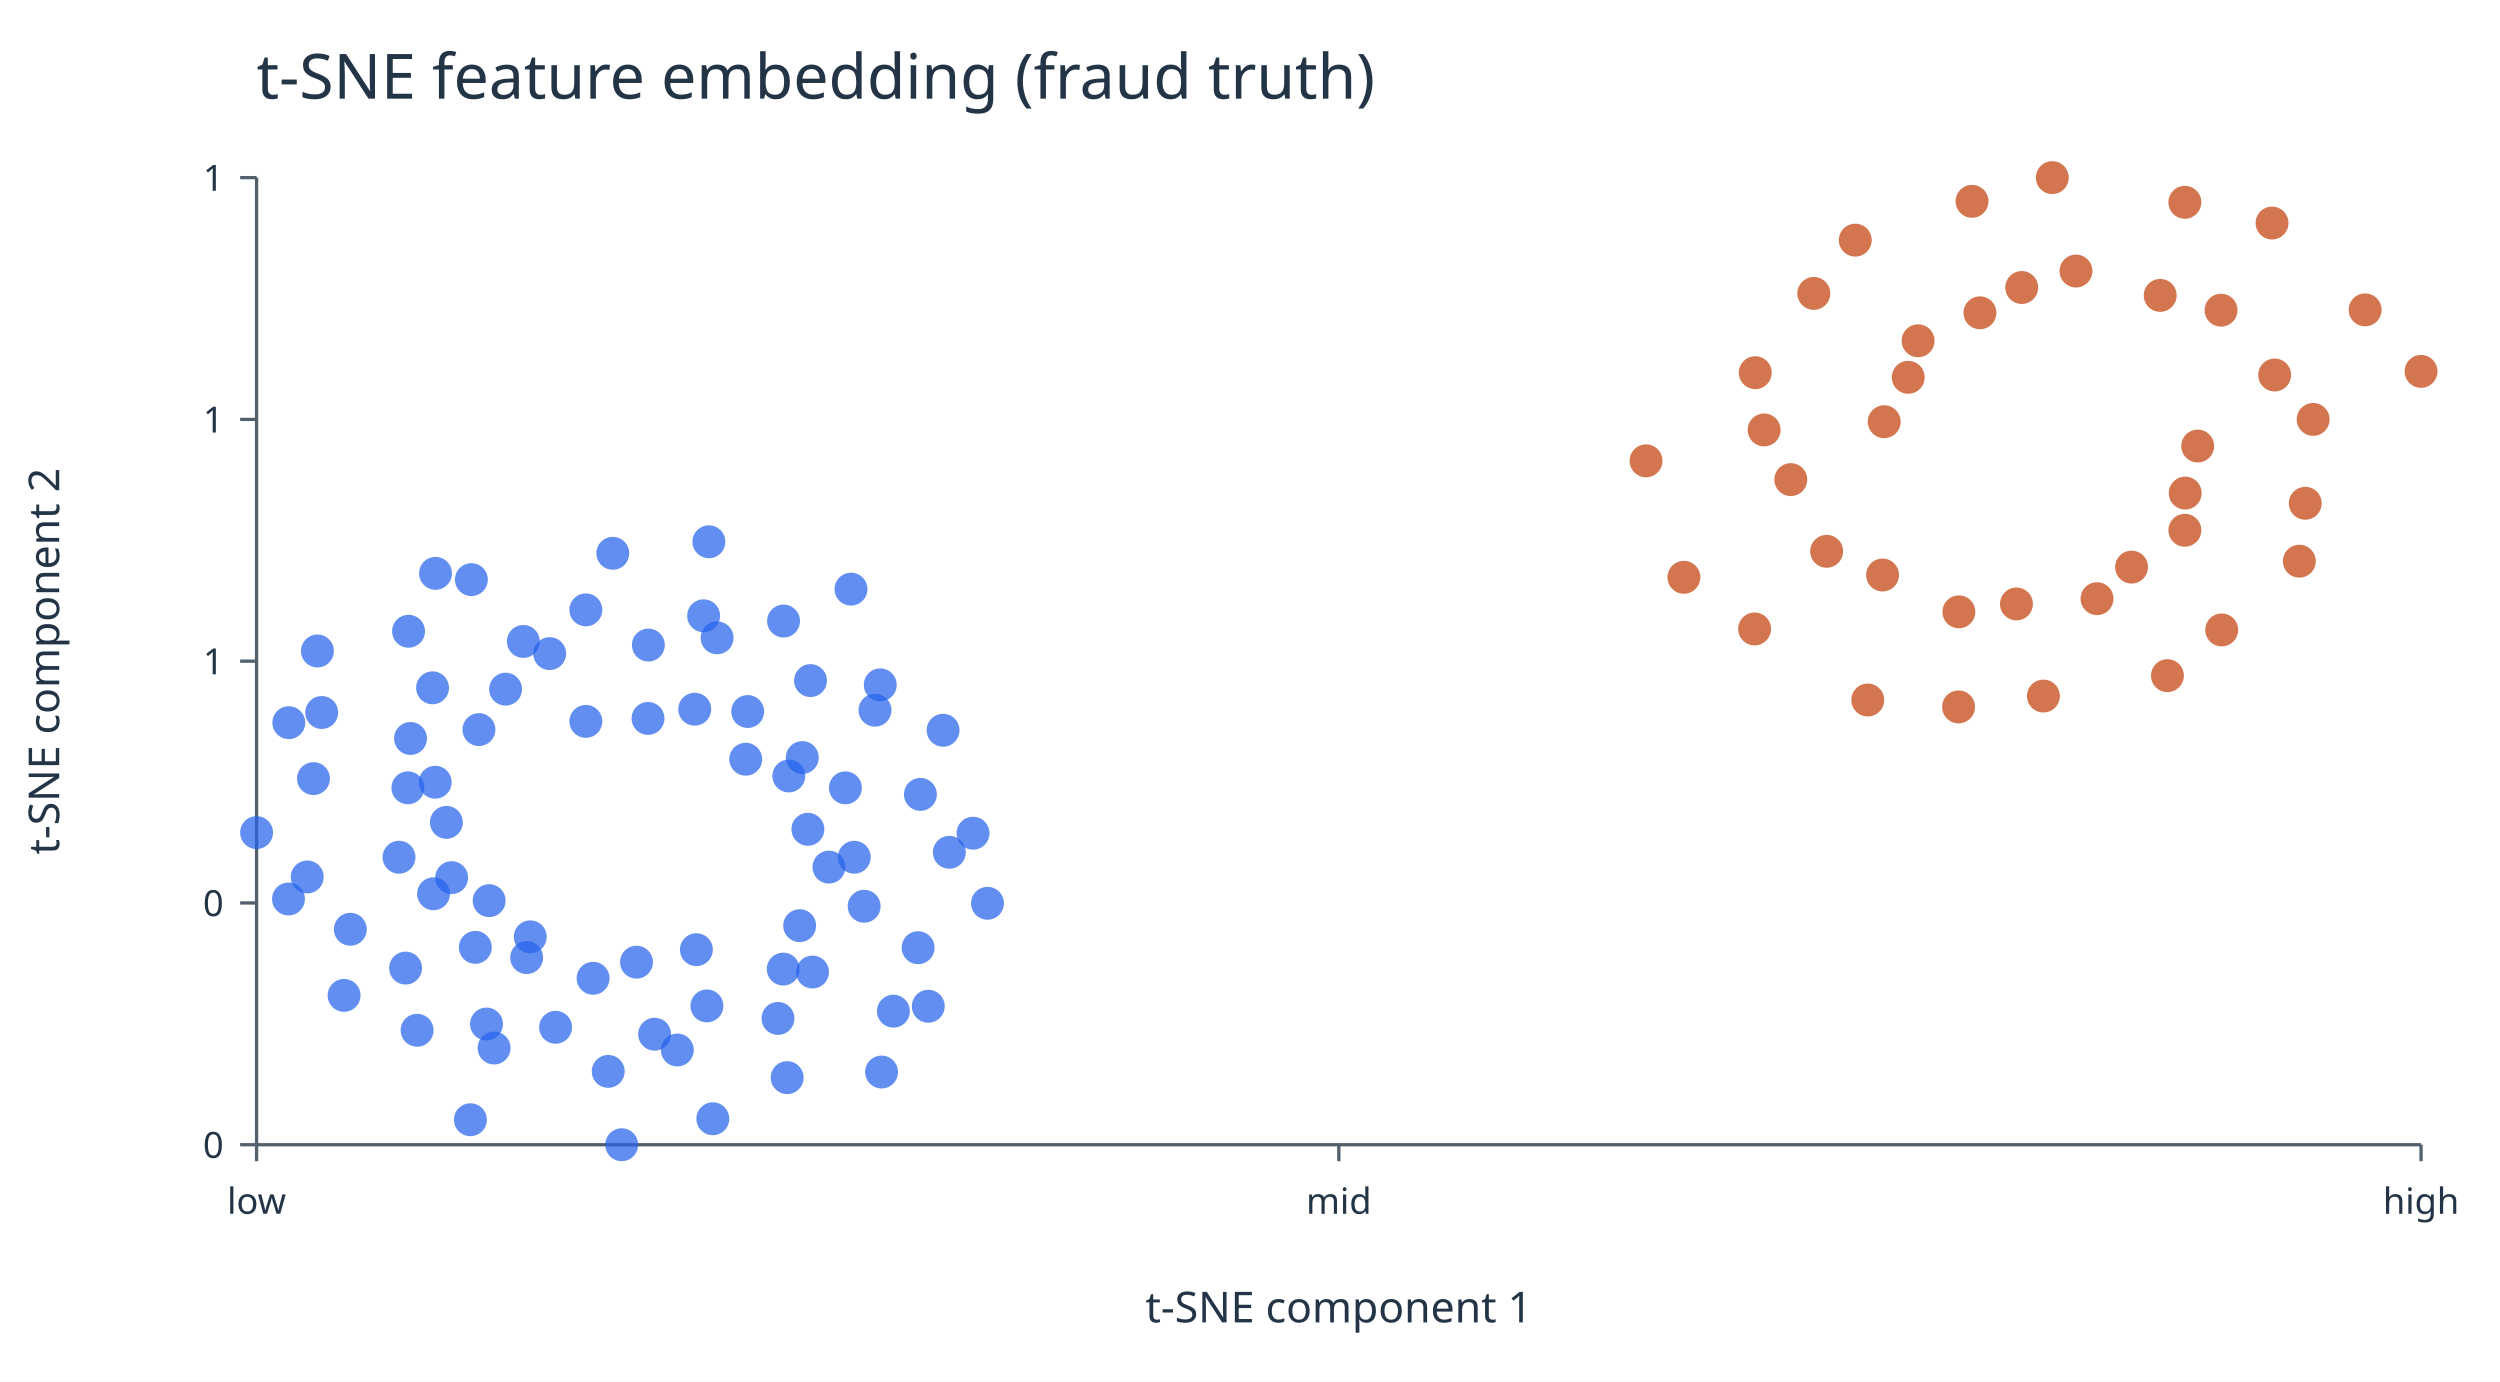
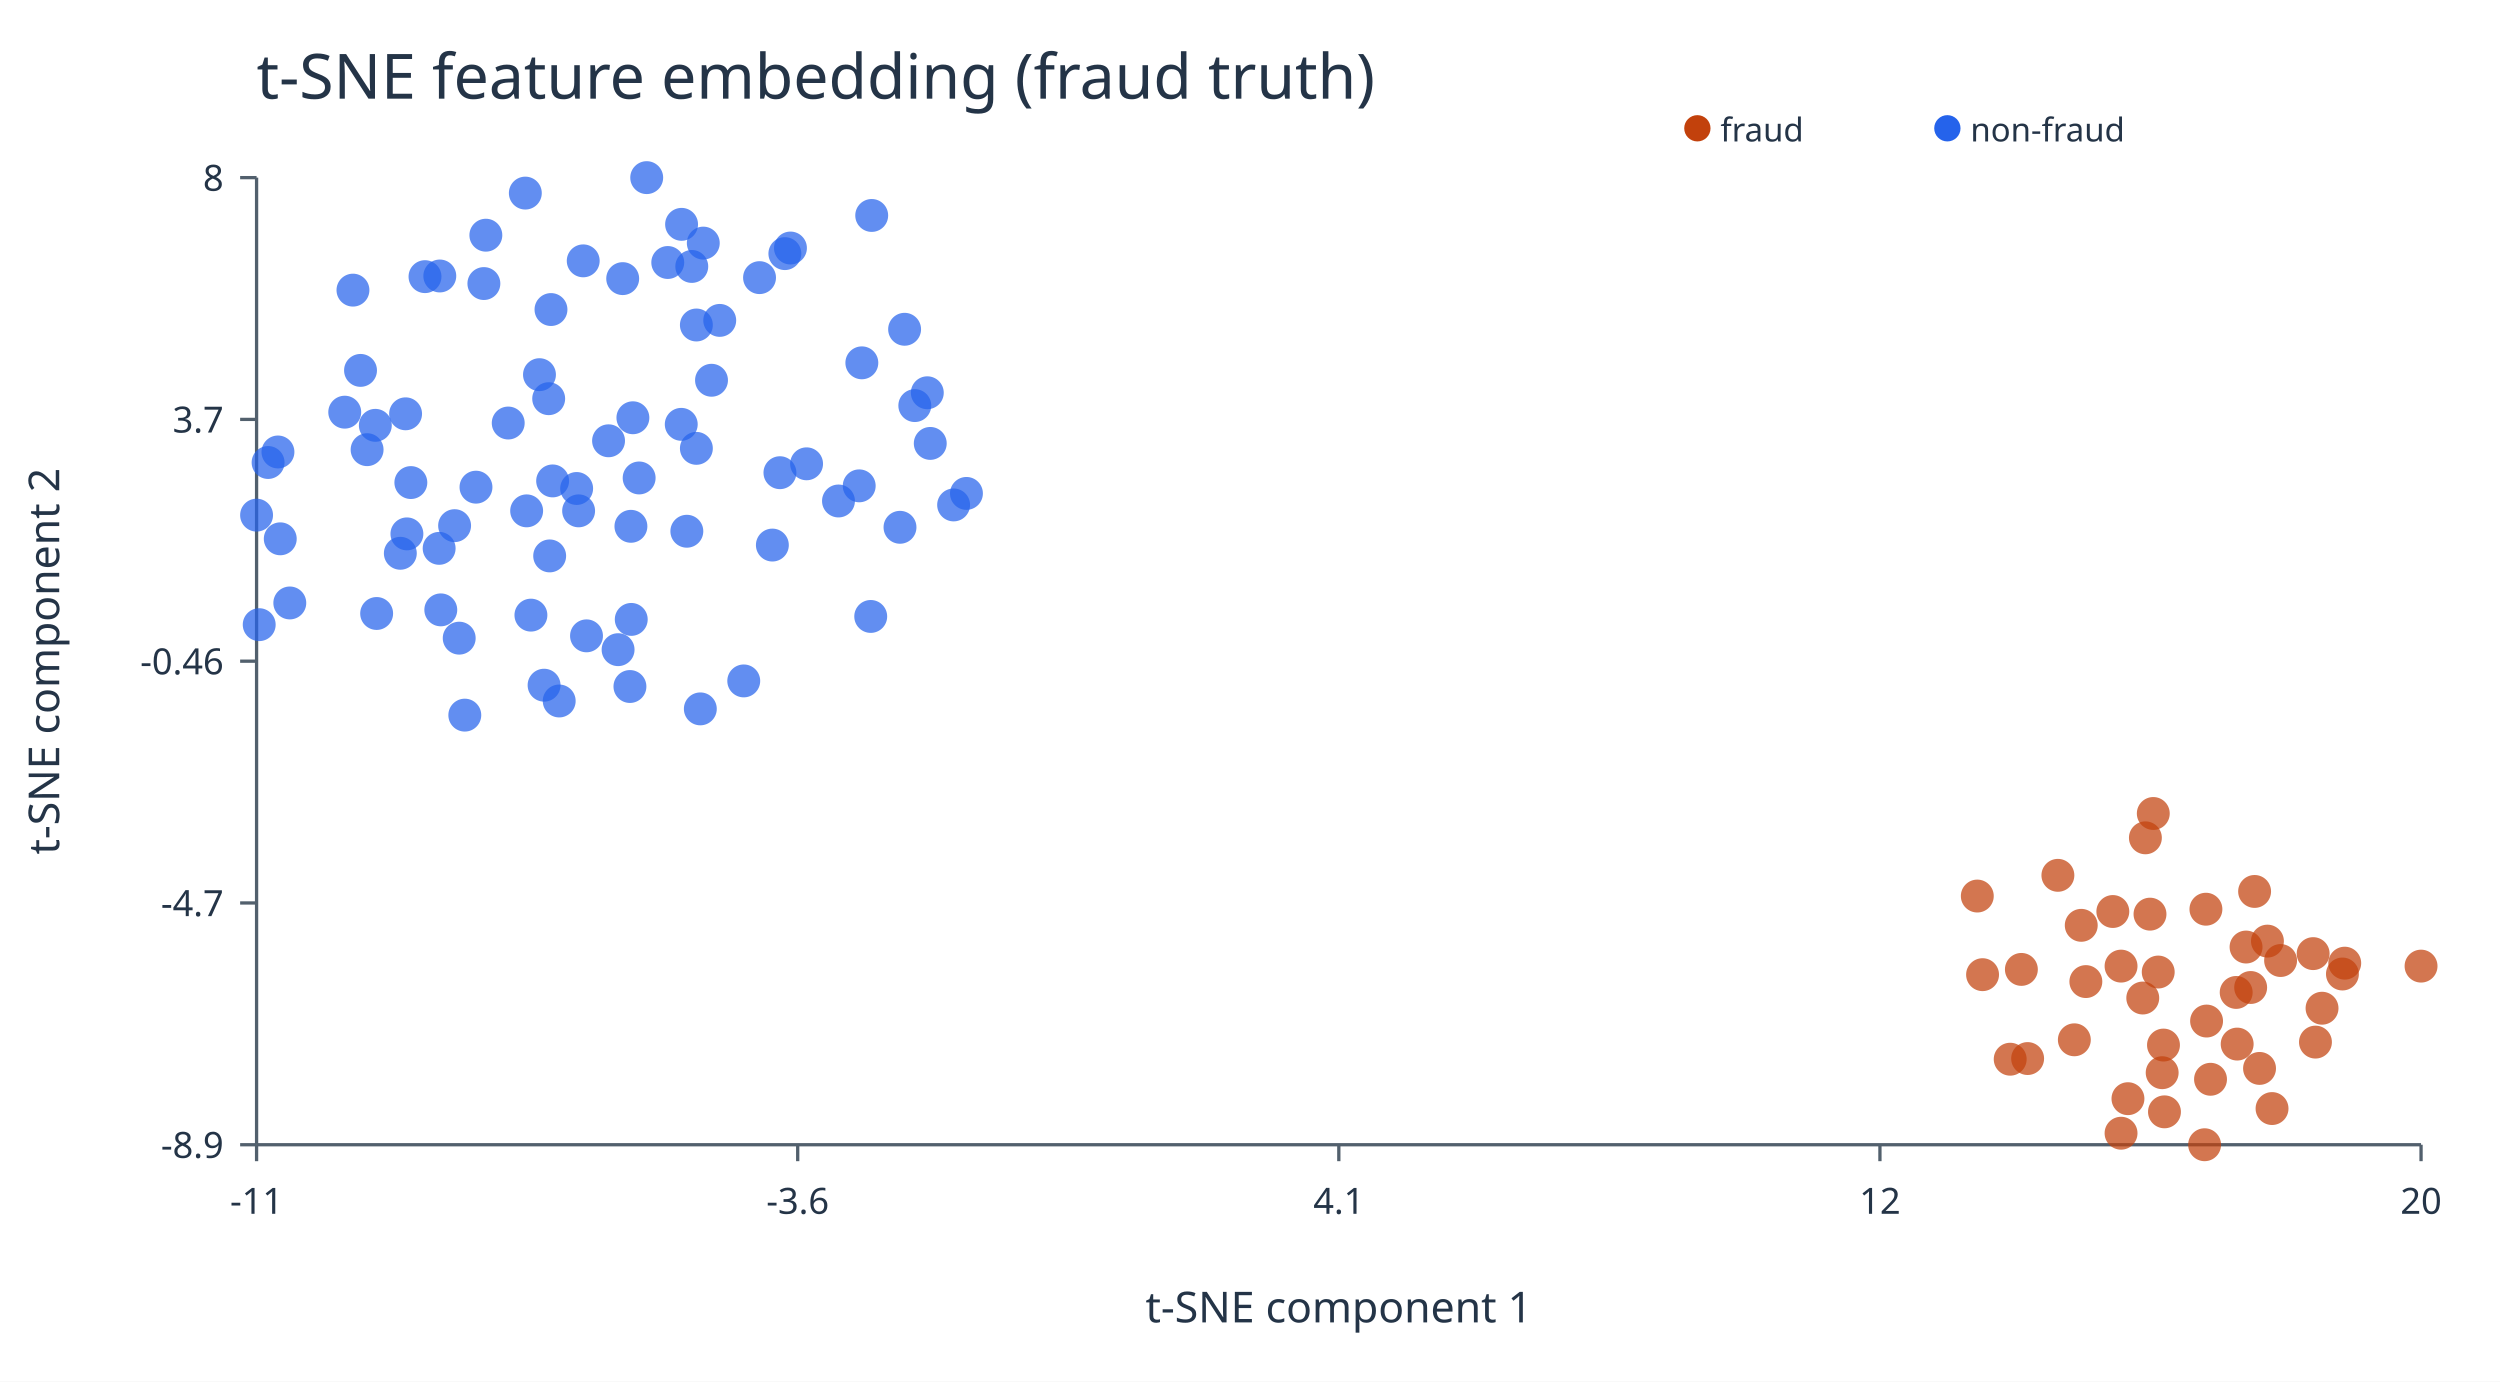
<svg xmlns="http://www.w3.org/2000/svg" viewBox="0 0 760 420">
  <rect width="100%" height="100%" fill="#ffffff" />
  <text x="78.0" y="30.0" font-family="sans-serif" font-size="19" text-anchor="start" fill="#243447">t-SNE feature embedding (fraud truth)</text>
  <line x1="78" y1="54" x2="78" y2="348" stroke="#52606d" />
  <line x1="78" y1="348" x2="736" y2="348" stroke="#52606d" />
  <text x="407.0" y="402.0" font-family="sans-serif" font-size="13" text-anchor="middle" fill="#243447">t-SNE component 1</text>
  <text x="18" y="201.0" font-family="sans-serif" font-size="13" text-anchor="middle" transform="rotate(-90 18 201.0)" fill="#243447">t-SNE component 2</text>
  <line x1="78.0" y1="348" x2="78.0" y2="353" stroke="#52606d" />
-   <text x="78.0" y="369.0" font-family="sans-serif" font-size="11" text-anchor="middle" fill="#243447">low</text>
+   <text x="78.0" y="369.0" font-family="sans-serif" font-size="11" text-anchor="middle" fill="#243447">-11</text>
+   <line x1="73" y1="348.0" x2="78" y2="348.0" stroke="#52606d" />
+   <text x="68.0" y="352.0" font-family="sans-serif" font-size="11" text-anchor="end" fill="#243447">-8.9</text>
+   <line x1="242.5" y1="348" x2="242.5" y2="353" stroke="#52606d" />
+   <text x="242.5" y="369.0" font-family="sans-serif" font-size="11" text-anchor="middle" fill="#243447">-3.6</text>
+   <line x1="73" y1="274.5" x2="78" y2="274.5" stroke="#52606d" />
+   <text x="68.0" y="278.5" font-family="sans-serif" font-size="11" text-anchor="end" fill="#243447">-4.7</text>
  <line x1="407.0" y1="348" x2="407.0" y2="353" stroke="#52606d" />
-   <text x="407.0" y="369.0" font-family="sans-serif" font-size="11" text-anchor="middle" fill="#243447">mid</text>
+   <text x="407.0" y="369.0" font-family="sans-serif" font-size="11" text-anchor="middle" fill="#243447">4.1</text>
+   <line x1="73" y1="201.0" x2="78" y2="201.0" stroke="#52606d" />
+   <text x="68.0" y="205.0" font-family="sans-serif" font-size="11" text-anchor="end" fill="#243447">-0.46</text>
+   <line x1="571.5" y1="348" x2="571.5" y2="353" stroke="#52606d" />
+   <text x="571.5" y="369.0" font-family="sans-serif" font-size="11" text-anchor="middle" fill="#243447">12</text>
+   <line x1="73" y1="127.5" x2="78" y2="127.5" stroke="#52606d" />
+   <text x="68.0" y="131.5" font-family="sans-serif" font-size="11" text-anchor="end" fill="#243447">3.7</text>
  <line x1="736.0" y1="348" x2="736.0" y2="353" stroke="#52606d" />
-   <text x="736.0" y="369.0" font-family="sans-serif" font-size="11" text-anchor="middle" fill="#243447">high</text>
-   <line x1="73" y1="348.0" x2="78" y2="348.0" stroke="#52606d" />
-   <text x="68.0" y="352.0" font-family="sans-serif" font-size="11" text-anchor="end" fill="#243447">0</text>
-   <line x1="73" y1="274.5" x2="78" y2="274.5" stroke="#52606d" />
-   <text x="68.0" y="278.5" font-family="sans-serif" font-size="11" text-anchor="end" fill="#243447">0</text>
-   <line x1="73" y1="201.0" x2="78" y2="201.0" stroke="#52606d" />
-   <text x="68.0" y="205.0" font-family="sans-serif" font-size="11" text-anchor="end" fill="#243447">1</text>
-   <line x1="73" y1="127.5" x2="78" y2="127.5" stroke="#52606d" />
-   <text x="68.0" y="131.5" font-family="sans-serif" font-size="11" text-anchor="end" fill="#243447">1</text>
+   <text x="736.0" y="369.0" font-family="sans-serif" font-size="11" text-anchor="middle" fill="#243447">20</text>
  <line x1="73" y1="54.0" x2="78" y2="54.0" stroke="#52606d" />
-   <text x="68.0" y="58.0" font-family="sans-serif" font-size="11" text-anchor="end" fill="#243447">1</text>
-   <circle cx="668.1" cy="135.6" r="5" fill="#c2410c" opacity="0.72" />
-   <circle cx="239.8" cy="235.9" r="5" fill="#2563eb" opacity="0.72" />
-   <circle cx="227.3" cy="216.3" r="5" fill="#2563eb" opacity="0.72" />
-   <circle cx="631.1" cy="82.4" r="5" fill="#c2410c" opacity="0.72" />
-   <circle cx="167.1" cy="198.7" r="5" fill="#2563eb" opacity="0.72" />
-   <circle cx="131.5" cy="209.1" r="5" fill="#2563eb" opacity="0.72" />
-   <circle cx="533.6" cy="113.3" r="5" fill="#c2410c" opacity="0.72" />
-   <circle cx="93.4" cy="266.6" r="5" fill="#2563eb" opacity="0.72" />
-   <circle cx="104.6" cy="302.6" r="5" fill="#2563eb" opacity="0.72" />
-   <circle cx="567.8" cy="212.8" r="5" fill="#c2410c" opacity="0.72" />
-   <circle cx="189.0" cy="348.0" r="5" fill="#2563eb" opacity="0.72" />
-   <circle cx="211.7" cy="288.7" r="5" fill="#2563eb" opacity="0.72" />
-   <circle cx="664.2" cy="161.2" r="5" fill="#c2410c" opacity="0.72" />
-   <circle cx="252.0" cy="263.6" r="5" fill="#2563eb" opacity="0.72" />
-   <circle cx="257.0" cy="239.5" r="5" fill="#2563eb" opacity="0.72" />
-   <circle cx="675.2" cy="94.3" r="5" fill="#c2410c" opacity="0.72" />
-   <circle cx="218.0" cy="193.9" r="5" fill="#2563eb" opacity="0.72" />
-   <circle cx="178.1" cy="185.4" r="5" fill="#2563eb" opacity="0.72" />
-   <circle cx="564.0" cy="73.0" r="5" fill="#c2410c" opacity="0.72" />
-   <circle cx="97.8" cy="216.6" r="5" fill="#2563eb" opacity="0.72" />
-   <circle cx="78.0" cy="253.1" r="5" fill="#2563eb" opacity="0.72" />
-   <circle cx="511.9" cy="175.5" r="5" fill="#c2410c" opacity="0.72" />
-   <circle cx="161.2" cy="284.8" r="5" fill="#2563eb" opacity="0.72" />
-   <circle cx="180.3" cy="297.4" r="5" fill="#2563eb" opacity="0.72" />
-   <circle cx="637.5" cy="182.0" r="5" fill="#c2410c" opacity="0.72" />
-   <circle cx="238.1" cy="294.6" r="5" fill="#2563eb" opacity="0.72" />
-   <circle cx="262.7" cy="275.5" r="5" fill="#2563eb" opacity="0.72" />
-   <circle cx="703.2" cy="127.5" r="5" fill="#c2410c" opacity="0.72" />
-   <circle cx="266.0" cy="215.9" r="5" fill="#2563eb" opacity="0.72" />
-   <circle cx="238.2" cy="188.8" r="5" fill="#2563eb" opacity="0.72" />
-   <circle cx="623.9" cy="54.0" r="5" fill="#c2410c" opacity="0.72" />
-   <circle cx="143.3" cy="176.2" r="5" fill="#2563eb" opacity="0.72" />
-   <circle cx="96.5" cy="197.9" r="5" fill="#2563eb" opacity="0.72" />
-   <circle cx="572.8" cy="128.2" r="5" fill="#c2410c" opacity="0.72" />
-   <circle cx="137.3" cy="266.8" r="5" fill="#2563eb" opacity="0.72" />
-   <circle cx="144.5" cy="288.0" r="5" fill="#2563eb" opacity="0.72" />
-   <circle cx="595.5" cy="186.0" r="5" fill="#c2410c" opacity="0.72" />
-   <circle cx="199.0" cy="314.4" r="5" fill="#2563eb" opacity="0.72" />
-   <circle cx="236.5" cy="309.6" r="5" fill="#2563eb" opacity="0.72" />
-   <circle cx="699.0" cy="170.6" r="5" fill="#c2410c" opacity="0.72" />
-   <circle cx="288.6" cy="259.1" r="5" fill="#2563eb" opacity="0.72" />
-   <circle cx="286.7" cy="222.0" r="5" fill="#2563eb" opacity="0.72" />
-   <circle cx="690.7" cy="67.8" r="5" fill="#c2410c" opacity="0.72" />
-   <circle cx="215.5" cy="164.7" r="5" fill="#2563eb" opacity="0.72" />
-   <circle cx="178.1" cy="219.3" r="5" fill="#2563eb" opacity="0.72" />
-   <circle cx="583.1" cy="103.6" r="5" fill="#c2410c" opacity="0.72" />
-   <circle cx="132.3" cy="237.8" r="5" fill="#2563eb" opacity="0.72" />
-   <circle cx="121.3" cy="260.6" r="5" fill="#2563eb" opacity="0.72" />
-   <circle cx="555.3" cy="167.6" r="5" fill="#c2410c" opacity="0.72" />
-   <circle cx="147.9" cy="311.3" r="5" fill="#2563eb" opacity="0.72" />
-   <circle cx="184.9" cy="325.7" r="5" fill="#2563eb" opacity="0.72" />
-   <circle cx="658.9" cy="205.4" r="5" fill="#c2410c" opacity="0.72" />
-   <circle cx="271.6" cy="307.4" r="5" fill="#2563eb" opacity="0.72" />
-   <circle cx="300.2" cy="274.6" r="5" fill="#2563eb" opacity="0.72" />
-   <circle cx="736.0" cy="112.9" r="5" fill="#c2410c" opacity="0.72" />
-   <circle cx="226.7" cy="230.8" r="5" fill="#2563eb" opacity="0.72" />
-   <circle cx="211.2" cy="215.6" r="5" fill="#2563eb" opacity="0.72" />
-   <circle cx="614.6" cy="87.4" r="5" fill="#c2410c" opacity="0.72" />
-   <circle cx="153.7" cy="209.5" r="5" fill="#2563eb" opacity="0.72" />
-   <circle cx="124.8" cy="224.5" r="5" fill="#2563eb" opacity="0.72" />
-   <circle cx="536.3" cy="130.7" r="5" fill="#c2410c" opacity="0.72" />
-   <circle cx="106.5" cy="282.5" r="5" fill="#2563eb" opacity="0.72" />
-   <circle cx="126.8" cy="313.2" r="5" fill="#2563eb" opacity="0.72" />
-   <circle cx="595.4" cy="214.9" r="5" fill="#c2410c" opacity="0.72" />
-   <circle cx="216.7" cy="340.1" r="5" fill="#2563eb" opacity="0.72" />
-   <circle cx="268.0" cy="325.9" r="5" fill="#2563eb" opacity="0.72" />
-   <circle cx="664.3" cy="149.9" r="5" fill="#c2410c" opacity="0.72" />
-   <circle cx="245.6" cy="252.1" r="5" fill="#2563eb" opacity="0.72" />
-   <circle cx="243.9" cy="230.3" r="5" fill="#2563eb" opacity="0.72" />
-   <circle cx="656.7" cy="89.8" r="5" fill="#c2410c" opacity="0.72" />
-   <circle cx="197.1" cy="196.1" r="5" fill="#2563eb" opacity="0.72" />
-   <circle cx="159.1" cy="195.0" r="5" fill="#2563eb" opacity="0.72" />
-   <circle cx="551.4" cy="89.2" r="5" fill="#c2410c" opacity="0.72" />
-   <circle cx="95.3" cy="236.7" r="5" fill="#2563eb" opacity="0.72" />
-   <circle cx="87.7" cy="273.3" r="5" fill="#2563eb" opacity="0.72" />
-   <circle cx="533.4" cy="191.2" r="5" fill="#c2410c" opacity="0.72" />
-   <circle cx="143.0" cy="340.4" r="5" fill="#2563eb" opacity="0.72" />
-   <circle cx="193.5" cy="292.5" r="5" fill="#2563eb" opacity="0.72" />
-   <circle cx="648.0" cy="172.4" r="5" fill="#c2410c" opacity="0.72" />
-   <circle cx="243.1" cy="281.4" r="5" fill="#2563eb" opacity="0.72" />
-   <circle cx="259.7" cy="260.6" r="5" fill="#2563eb" opacity="0.72" />
-   <circle cx="691.5" cy="114.0" r="5" fill="#c2410c" opacity="0.72" />
-   <circle cx="246.4" cy="206.9" r="5" fill="#2563eb" opacity="0.72" />
-   <circle cx="213.9" cy="187.2" r="5" fill="#2563eb" opacity="0.72" />
-   <circle cx="599.5" cy="61.2" r="5" fill="#c2410c" opacity="0.72" />
-   <circle cx="124.2" cy="191.9" r="5" fill="#2563eb" opacity="0.72" />
-   <circle cx="87.8" cy="219.7" r="5" fill="#2563eb" opacity="0.72" />
-   <circle cx="500.4" cy="140.1" r="5" fill="#c2410c" opacity="0.72" />
-   <circle cx="148.7" cy="273.8" r="5" fill="#2563eb" opacity="0.72" />
-   <circle cx="160.1" cy="291.1" r="5" fill="#2563eb" opacity="0.72" />
-   <circle cx="613.0" cy="183.6" r="5" fill="#c2410c" opacity="0.72" />
-   <circle cx="214.9" cy="305.8" r="5" fill="#2563eb" opacity="0.72" />
-   <circle cx="247.0" cy="295.5" r="5" fill="#2563eb" opacity="0.72" />
-   <circle cx="700.8" cy="153.0" r="5" fill="#c2410c" opacity="0.72" />
-   <circle cx="279.8" cy="241.5" r="5" fill="#2563eb" opacity="0.72" />
-   <circle cx="267.6" cy="208.2" r="5" fill="#2563eb" opacity="0.72" />
-   <circle cx="664.2" cy="61.5" r="5" fill="#c2410c" opacity="0.72" />
-   <circle cx="186.3" cy="168.2" r="5" fill="#2563eb" opacity="0.72" />
-   <circle cx="132.4" cy="174.3" r="5" fill="#2563eb" opacity="0.72" />
-   <circle cx="580.1" cy="114.7" r="5" fill="#c2410c" opacity="0.72" />
-   <circle cx="135.7" cy="250.0" r="5" fill="#2563eb" opacity="0.72" />
-   <circle cx="131.8" cy="271.7" r="5" fill="#2563eb" opacity="0.72" />
-   <circle cx="572.3" cy="174.8" r="5" fill="#c2410c" opacity="0.72" />
-   <circle cx="168.9" cy="312.3" r="5" fill="#2563eb" opacity="0.72" />
-   <circle cx="205.9" cy="319.2" r="5" fill="#2563eb" opacity="0.72" />
-   <circle cx="675.4" cy="191.5" r="5" fill="#c2410c" opacity="0.72" />
-   <circle cx="279.1" cy="288.1" r="5" fill="#2563eb" opacity="0.72" />
-   <circle cx="295.8" cy="253.3" r="5" fill="#2563eb" opacity="0.72" />
-   <circle cx="719.0" cy="94.2" r="5" fill="#c2410c" opacity="0.72" />
-   <circle cx="258.7" cy="179.1" r="5" fill="#2563eb" opacity="0.72" />
-   <circle cx="197.0" cy="218.4" r="5" fill="#2563eb" opacity="0.72" />
-   <circle cx="601.9" cy="95.1" r="5" fill="#c2410c" opacity="0.72" />
-   <circle cx="145.6" cy="221.8" r="5" fill="#2563eb" opacity="0.72" />
-   <circle cx="124.0" cy="239.5" r="5" fill="#2563eb" opacity="0.72" />
-   <circle cx="544.4" cy="145.8" r="5" fill="#c2410c" opacity="0.72" />
-   <circle cx="123.3" cy="294.3" r="5" fill="#2563eb" opacity="0.72" />
-   <circle cx="150.2" cy="318.6" r="5" fill="#2563eb" opacity="0.72" />
-   <circle cx="621.2" cy="211.6" r="5" fill="#c2410c" opacity="0.72" />
-   <circle cx="239.3" cy="327.6" r="5" fill="#2563eb" opacity="0.72" />
-   <circle cx="282.2" cy="305.9" r="5" fill="#2563eb" opacity="0.72" />
+   <text x="68.0" y="58.0" font-family="sans-serif" font-size="11" text-anchor="end" fill="#243447">8</text>
+   <circle cx="684.2" cy="300.2" r="5" fill="#c2410c" opacity="0.72" />
+   <circle cx="278.1" cy="123.3" r="5" fill="#2563eb" opacity="0.72" />
+   <circle cx="178.3" cy="193.3" r="5" fill="#2563eb" opacity="0.72" />
+   <circle cx="652.2" cy="254.7" r="5" fill="#c2410c" opacity="0.72" />
+   <circle cx="175.9" cy="155.3" r="5" fill="#2563eb" opacity="0.72" />
+   <circle cx="191.8" cy="160.0" r="5" fill="#2563eb" opacity="0.72" />
+   <circle cx="689.3" cy="286.1" r="5" fill="#c2410c" opacity="0.72" />
+   <circle cx="207.1" cy="129.0" r="5" fill="#2563eb" opacity="0.72" />
+   <circle cx="88.1" cy="183.3" r="5" fill="#2563eb" opacity="0.72" />
+   <circle cx="682.8" cy="287.9" r="5" fill="#c2410c" opacity="0.72" />
+   <circle cx="264.7" cy="187.4" r="5" fill="#2563eb" opacity="0.72" />
+   <circle cx="144.7" cy="148.1" r="5" fill="#2563eb" opacity="0.72" />
+   <circle cx="625.6" cy="266.1" r="5" fill="#c2410c" opacity="0.72" />
+   <circle cx="147.7" cy="71.5" r="5" fill="#2563eb" opacity="0.72" />
+   <circle cx="111.6" cy="136.7" r="5" fill="#2563eb" opacity="0.72" />
+   <circle cx="656.1" cy="295.5" r="5" fill="#c2410c" opacity="0.72" />
+   <circle cx="245.2" cy="141.0" r="5" fill="#2563eb" opacity="0.72" />
+   <circle cx="85.2" cy="163.8" r="5" fill="#2563eb" opacity="0.72" />
+   <circle cx="630.6" cy="316.1" r="5" fill="#c2410c" opacity="0.72" />
+   <circle cx="159.7" cy="58.7" r="5" fill="#2563eb" opacity="0.72" />
+   <circle cx="216.3" cy="115.6" r="5" fill="#2563eb" opacity="0.72" />
+   <circle cx="646.9" cy="334.0" r="5" fill="#c2410c" opacity="0.72" />
+   <circle cx="170.0" cy="213.1" r="5" fill="#2563eb" opacity="0.72" />
+   <circle cx="84.5" cy="137.4" r="5" fill="#2563eb" opacity="0.72" />
+   <circle cx="616.4" cy="321.8" r="5" fill="#c2410c" opacity="0.72" />
+   <circle cx="164.0" cy="113.9" r="5" fill="#2563eb" opacity="0.72" />
+   <circle cx="211.7" cy="136.3" r="5" fill="#2563eb" opacity="0.72" />
+   <circle cx="601.1" cy="272.4" r="5" fill="#c2410c" opacity="0.72" />
+   <circle cx="133.7" cy="83.9" r="5" fill="#2563eb" opacity="0.72" />
+   <circle cx="281.9" cy="119.4" r="5" fill="#2563eb" opacity="0.72" />
+   <circle cx="670.8" cy="310.4" r="5" fill="#c2410c" opacity="0.72" />
+   <circle cx="104.8" cy="125.3" r="5" fill="#2563eb" opacity="0.72" />
+   <circle cx="187.9" cy="197.5" r="5" fill="#2563eb" opacity="0.72" />
+   <circle cx="602.7" cy="296.3" r="5" fill="#c2410c" opacity="0.72" />
+   <circle cx="165.4" cy="208.3" r="5" fill="#2563eb" opacity="0.72" />
+   <circle cx="191.9" cy="188.3" r="5" fill="#2563eb" opacity="0.72" />
+   <circle cx="614.5" cy="294.7" r="5" fill="#c2410c" opacity="0.72" />
+   <circle cx="234.8" cy="165.7" r="5" fill="#2563eb" opacity="0.72" />
+   <circle cx="213.8" cy="73.9" r="5" fill="#2563eb" opacity="0.72" />
+   <circle cx="644.8" cy="344.5" r="5" fill="#c2410c" opacity="0.72" />
+   <circle cx="254.9" cy="152.3" r="5" fill="#2563eb" opacity="0.72" />
+   <circle cx="240.3" cy="75.4" r="5" fill="#2563eb" opacity="0.72" />
+   <circle cx="736.0" cy="293.7" r="5" fill="#c2410c" opacity="0.72" />
+   <circle cx="210.3" cy="81.0" r="5" fill="#2563eb" opacity="0.72" />
+   <circle cx="129.2" cy="84.1" r="5" fill="#2563eb" opacity="0.72" />
+   <circle cx="685.4" cy="271.0" r="5" fill="#c2410c" opacity="0.72" />
+   <circle cx="226.1" cy="207.0" r="5" fill="#2563eb" opacity="0.72" />
+   <circle cx="230.9" cy="84.4" r="5" fill="#2563eb" opacity="0.72" />
+   <circle cx="634.1" cy="298.4" r="5" fill="#c2410c" opacity="0.72" />
+   <circle cx="175.3" cy="148.5" r="5" fill="#2563eb" opacity="0.72" />
+   <circle cx="191.5" cy="208.7" r="5" fill="#2563eb" opacity="0.72" />
+   <circle cx="693.3" cy="292.0" r="5" fill="#c2410c" opacity="0.72" />
+   <circle cx="133.5" cy="166.7" r="5" fill="#2563eb" opacity="0.72" />
+   <circle cx="124.9" cy="146.7" r="5" fill="#2563eb" opacity="0.72" />
+   <circle cx="644.8" cy="293.7" r="5" fill="#c2410c" opacity="0.72" />
+   <circle cx="114.1" cy="129.3" r="5" fill="#2563eb" opacity="0.72" />
+   <circle cx="212.9" cy="215.5" r="5" fill="#2563eb" opacity="0.72" />
+   <circle cx="611.1" cy="322.0" r="5" fill="#c2410c" opacity="0.72" />
+   <circle cx="147.1" cy="86.2" r="5" fill="#2563eb" opacity="0.72" />
+   <circle cx="78.0" cy="156.6" r="5" fill="#2563eb" opacity="0.72" />
+   <circle cx="654.6" cy="247.3" r="5" fill="#c2410c" opacity="0.72" />
+   <circle cx="154.5" cy="128.6" r="5" fill="#2563eb" opacity="0.72" />
+   <circle cx="194.3" cy="145.3" r="5" fill="#2563eb" opacity="0.72" />
+   <circle cx="651.4" cy="303.4" r="5" fill="#c2410c" opacity="0.72" />
+   <circle cx="218.8" cy="97.4" r="5" fill="#2563eb" opacity="0.72" />
+   <circle cx="123.7" cy="162.3" r="5" fill="#2563eb" opacity="0.72" />
+   <circle cx="679.8" cy="301.7" r="5" fill="#c2410c" opacity="0.72" />
+   <circle cx="81.5" cy="140.6" r="5" fill="#2563eb" opacity="0.72" />
+   <circle cx="134.0" cy="185.4" r="5" fill="#2563eb" opacity="0.72" />
+   <circle cx="632.7" cy="281.3" r="5" fill="#c2410c" opacity="0.72" />
+   <circle cx="189.3" cy="84.7" r="5" fill="#2563eb" opacity="0.72" />
+   <circle cx="109.6" cy="112.6" r="5" fill="#2563eb" opacity="0.72" />
+   <circle cx="703.2" cy="289.9" r="5" fill="#c2410c" opacity="0.72" />
+   <circle cx="78.8" cy="189.9" r="5" fill="#2563eb" opacity="0.72" />
+   <circle cx="166.8" cy="121.2" r="5" fill="#2563eb" opacity="0.72" />
+   <circle cx="642.3" cy="277.1" r="5" fill="#c2410c" opacity="0.72" />
+   <circle cx="121.7" cy="168.2" r="5" fill="#2563eb" opacity="0.72" />
+   <circle cx="192.4" cy="127.0" r="5" fill="#2563eb" opacity="0.72" />
+   <circle cx="657.7" cy="317.7" r="5" fill="#c2410c" opacity="0.72" />
+   <circle cx="265.0" cy="65.5" r="5" fill="#2563eb" opacity="0.72" />
+   <circle cx="161.4" cy="187.0" r="5" fill="#2563eb" opacity="0.72" />
+   <circle cx="670.6" cy="276.4" r="5" fill="#c2410c" opacity="0.72" />
+   <circle cx="167.5" cy="94.1" r="5" fill="#2563eb" opacity="0.72" />
+   <circle cx="168.0" cy="146.2" r="5" fill="#2563eb" opacity="0.72" />
+   <circle cx="670.2" cy="348.0" r="5" fill="#c2410c" opacity="0.72" />
+   <circle cx="141.3" cy="217.4" r="5" fill="#2563eb" opacity="0.72" />
+   <circle cx="196.6" cy="54.0" r="5" fill="#2563eb" opacity="0.72" />
+   <circle cx="703.9" cy="316.8" r="5" fill="#c2410c" opacity="0.72" />
+   <circle cx="262.0" cy="110.3" r="5" fill="#2563eb" opacity="0.72" />
+   <circle cx="261.2" cy="147.7" r="5" fill="#2563eb" opacity="0.72" />
+   <circle cx="686.9" cy="324.8" r="5" fill="#c2410c" opacity="0.72" />
+   <circle cx="208.8" cy="161.5" r="5" fill="#2563eb" opacity="0.72" />
+   <circle cx="238.6" cy="77.1" r="5" fill="#2563eb" opacity="0.72" />
+   <circle cx="657.3" cy="326.1" r="5" fill="#c2410c" opacity="0.72" />
+   <circle cx="167.1" cy="169.0" r="5" fill="#2563eb" opacity="0.72" />
+   <circle cx="123.3" cy="125.8" r="5" fill="#2563eb" opacity="0.72" />
+   <circle cx="690.7" cy="337.0" r="5" fill="#c2410c" opacity="0.72" />
+   <circle cx="139.6" cy="194.0" r="5" fill="#2563eb" opacity="0.72" />
+   <circle cx="207.2" cy="68.2" r="5" fill="#2563eb" opacity="0.72" />
+   <circle cx="653.6" cy="277.9" r="5" fill="#c2410c" opacity="0.72" />
+   <circle cx="275.0" cy="100.1" r="5" fill="#2563eb" opacity="0.72" />
+   <circle cx="237.1" cy="143.7" r="5" fill="#2563eb" opacity="0.72" />
+   <circle cx="712.8" cy="292.8" r="5" fill="#c2410c" opacity="0.72" />
+   <circle cx="273.6" cy="160.3" r="5" fill="#2563eb" opacity="0.72" />
+   <circle cx="107.3" cy="88.2" r="5" fill="#2563eb" opacity="0.72" />
+   <circle cx="705.9" cy="306.5" r="5" fill="#c2410c" opacity="0.72" />
+   <circle cx="177.3" cy="79.3" r="5" fill="#2563eb" opacity="0.72" />
+   <circle cx="289.9" cy="153.5" r="5" fill="#2563eb" opacity="0.72" />
+   <circle cx="658.0" cy="338.0" r="5" fill="#c2410c" opacity="0.72" />
+   <circle cx="114.5" cy="186.5" r="5" fill="#2563eb" opacity="0.72" />
+   <circle cx="293.8" cy="150.0" r="5" fill="#2563eb" opacity="0.72" />
+   <circle cx="680.1" cy="317.4" r="5" fill="#c2410c" opacity="0.72" />
+   <circle cx="282.8" cy="134.8" r="5" fill="#2563eb" opacity="0.72" />
+   <circle cx="185.0" cy="134.0" r="5" fill="#2563eb" opacity="0.72" />
+   <circle cx="712.1" cy="296.1" r="5" fill="#c2410c" opacity="0.72" />
+   <circle cx="211.7" cy="98.8" r="5" fill="#2563eb" opacity="0.72" />
+   <circle cx="160.1" cy="155.3" r="5" fill="#2563eb" opacity="0.72" />
+   <circle cx="672.0" cy="328.1" r="5" fill="#c2410c" opacity="0.72" />
+   <circle cx="203.0" cy="79.8" r="5" fill="#2563eb" opacity="0.72" />
+   <circle cx="138.2" cy="159.8" r="5" fill="#2563eb" opacity="0.72" />
+   <circle cx="516.0" cy="39.0" r="4" fill="#c2410c" />
+   <text x="523.0" y="43.0" font-family="sans-serif" font-size="10" text-anchor="start" fill="#243447">fraud</text>
+   <circle cx="592.0" cy="39.0" r="4" fill="#2563eb" />
+   <text x="599.0" y="43.0" font-family="sans-serif" font-size="10" text-anchor="start" fill="#243447">non-fraud</text>
</svg>
